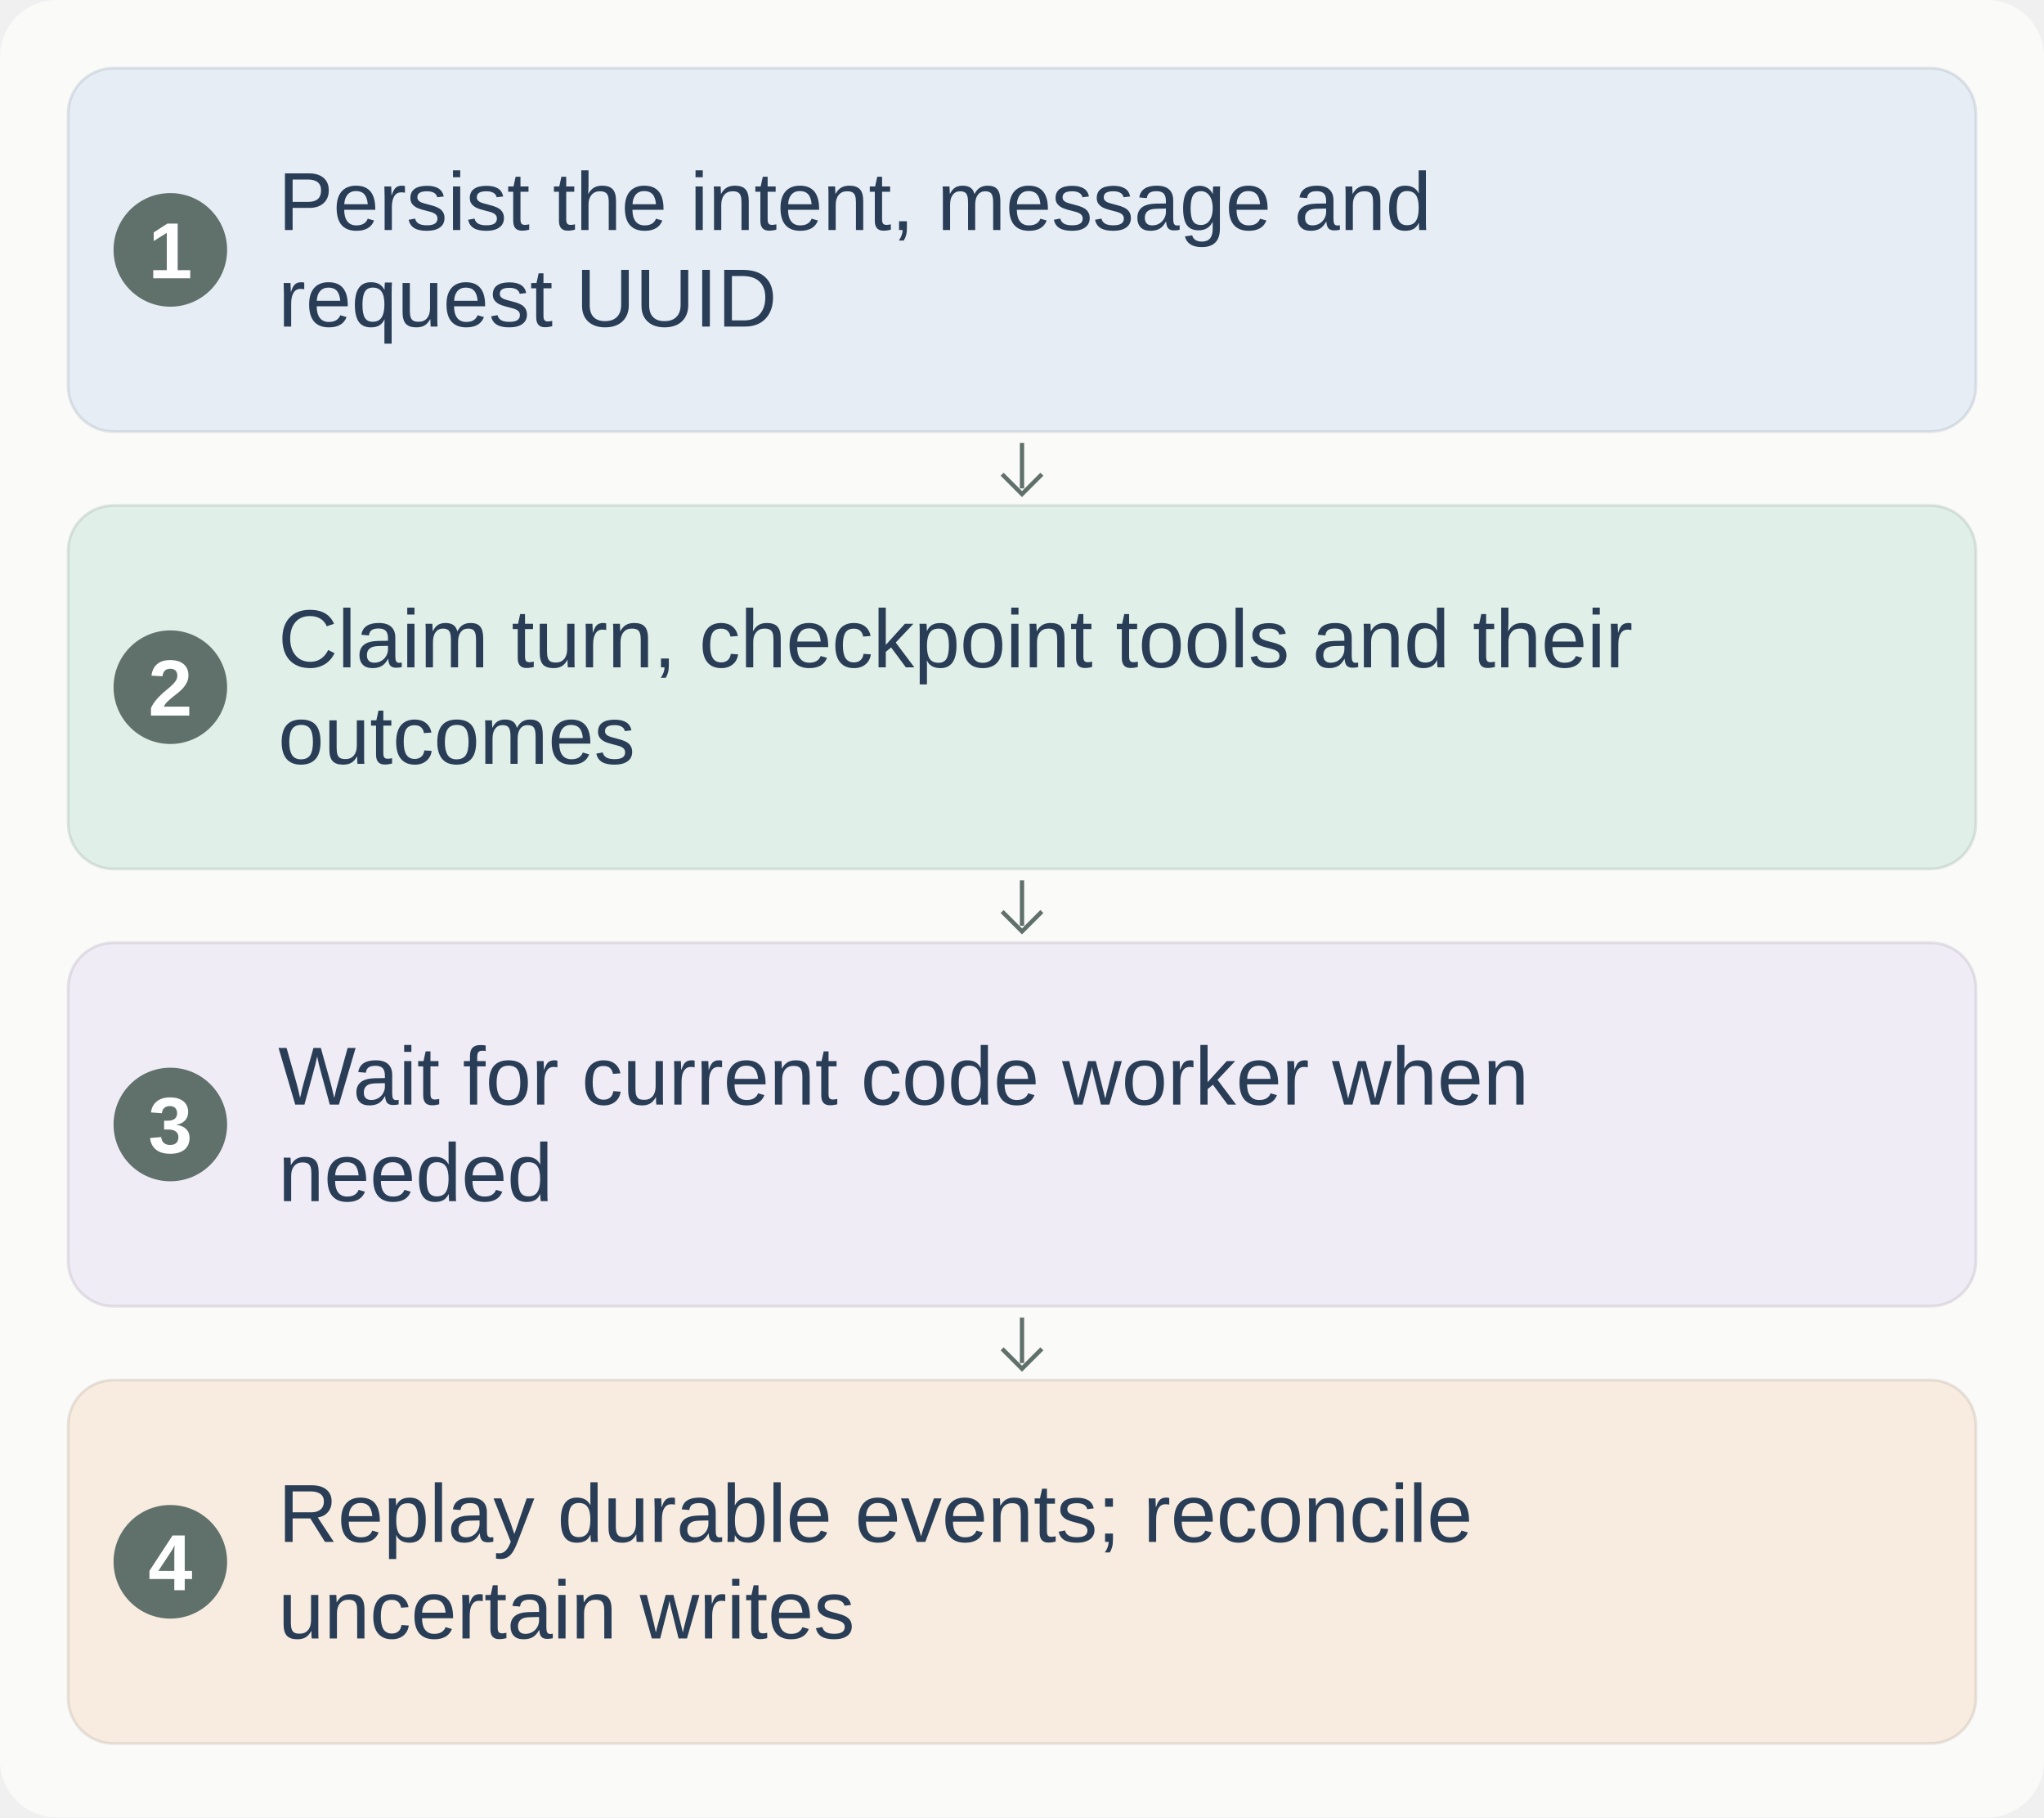
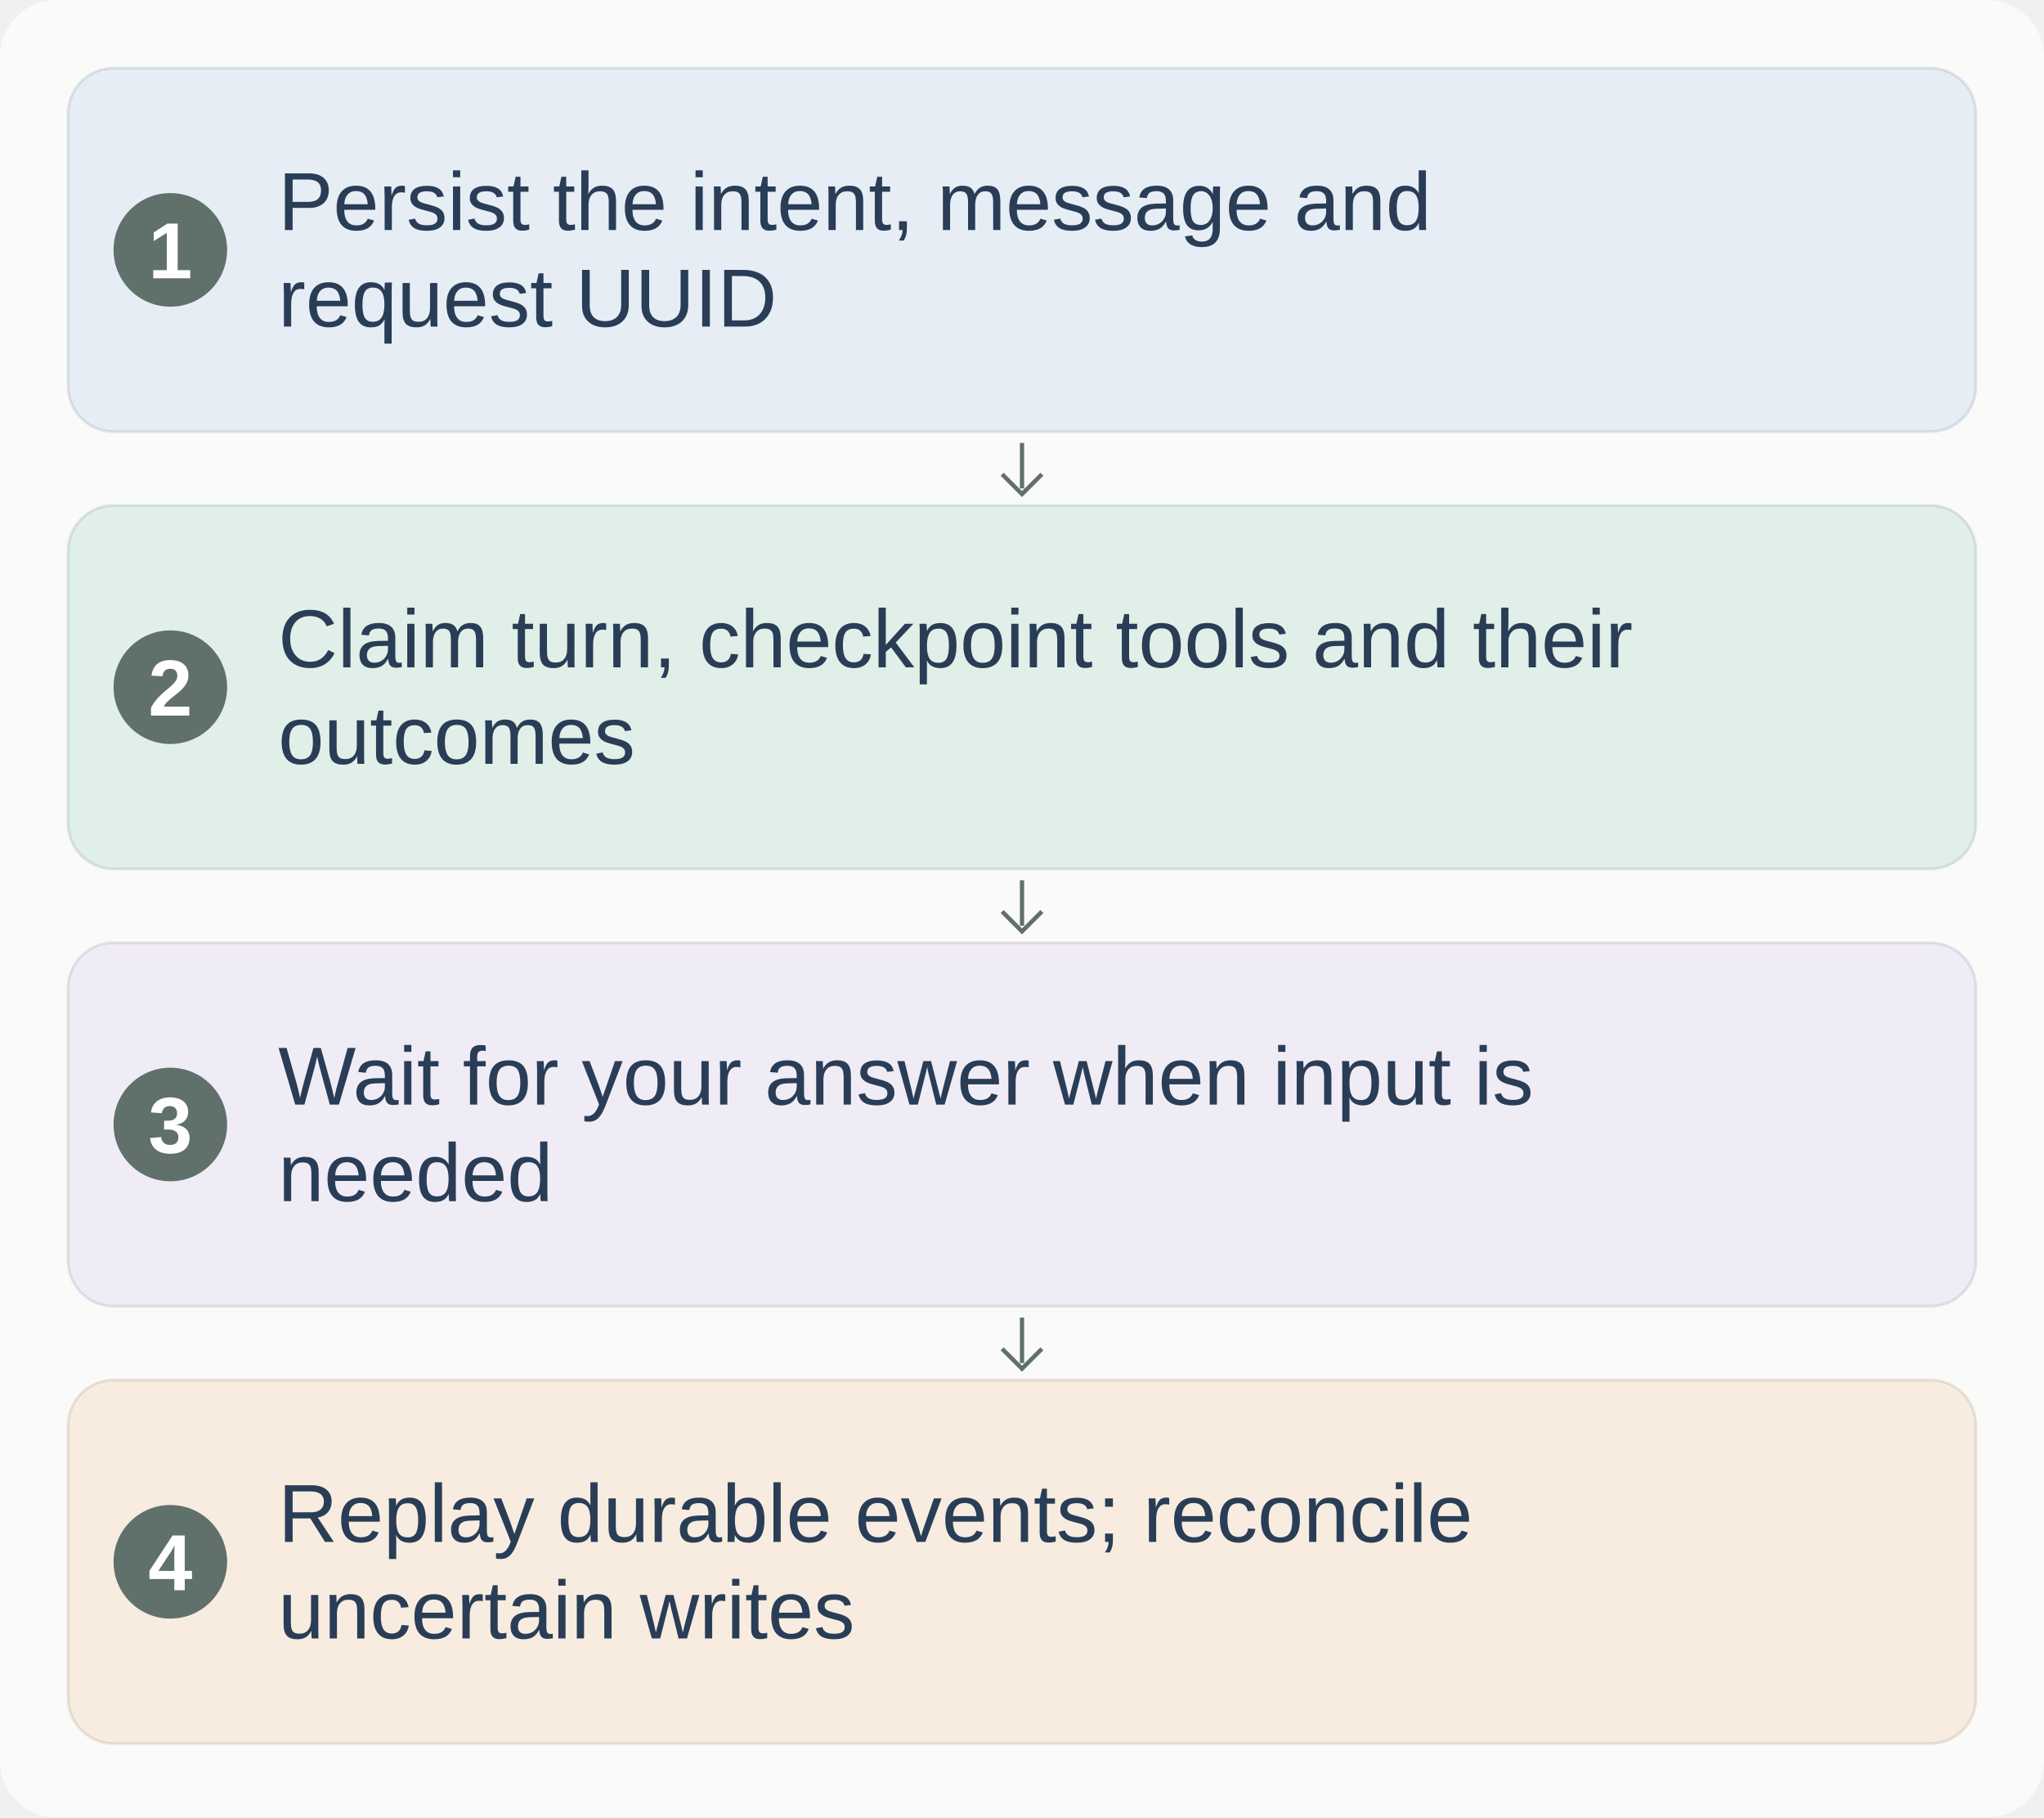
<svg xmlns="http://www.w3.org/2000/svg" width="720" height="640" viewBox="0 0 720 640" role="img" aria-labelledby="title desc">
  <rect width="720" height="640" rx="20" fill="#fafaf9" />
  <rect x="24" y="24" width="672" height="128" rx="16" fill="#e6edf5" stroke="#293d56" stroke-width="1" stroke-opacity="0.12" />
  <circle cx="60" cy="88" r="20" fill="#60706b" />
  <text x="60" y="98" text-anchor="middle" font-family="Arial, sans-serif" font-size="28" font-weight="700" fill="#ffffff">1</text>
  <text x="98" y="81" font-family="Arial, sans-serif" font-size="29" fill="#293d56">Persist the intent, message and</text>
  <text x="98" y="115" font-family="Arial, sans-serif" font-size="29" fill="#293d56">request UUID</text>
  <path d="M360 156v16m-7-5 7 7 7-7" fill="none" stroke="#60706b" stroke-width="1.5" />
  <rect x="24" y="178" width="672" height="128" rx="16" fill="#e0efe8" stroke="#1e4436" stroke-width="1" stroke-opacity="0.12" />
  <circle cx="60" cy="242" r="20" fill="#60706b" />
  <text x="60" y="252" text-anchor="middle" font-family="Arial, sans-serif" font-size="28" font-weight="700" fill="#ffffff">2</text>
  <text x="98" y="235" font-family="Arial, sans-serif" font-size="29" fill="#293d56">Claim turn, checkpoint tools and their</text>
  <text x="98" y="269" font-family="Arial, sans-serif" font-size="29" fill="#293d56">outcomes</text>
  <path d="M360 310v16m-7-5 7 7 7-7" fill="none" stroke="#60706b" stroke-width="1.5" />
  <rect x="24" y="332" width="672" height="128" rx="16" fill="#f0ecf6" stroke="#433352" stroke-width="1" stroke-opacity="0.12" />
  <circle cx="60" cy="396" r="20" fill="#60706b" />
  <text x="60" y="406" text-anchor="middle" font-family="Arial, sans-serif" font-size="28" font-weight="700" fill="#ffffff">3</text>
-   <text x="98" y="389" font-family="Arial, sans-serif" font-size="29" fill="#293d56">Wait for current code worker when</text>
+   <text x="98" y="389" font-family="Arial, sans-serif" font-size="29" fill="#293d56">Wait for your answer when input is</text>
  <text x="98" y="423" font-family="Arial, sans-serif" font-size="29" fill="#293d56">needed</text>
  <path d="M360 464v16m-7-5 7 7 7-7" fill="none" stroke="#60706b" stroke-width="1.5" />
  <rect x="24" y="486" width="672" height="128" rx="16" fill="#f7ecdf" stroke="#573e28" stroke-width="1" stroke-opacity="0.12" />
  <circle cx="60" cy="550" r="20" fill="#60706b" />
  <text x="60" y="560" text-anchor="middle" font-family="Arial, sans-serif" font-size="28" font-weight="700" fill="#ffffff">4</text>
  <text x="98" y="543" font-family="Arial, sans-serif" font-size="29" fill="#293d56">Replay durable events; reconcile</text>
  <text x="98" y="577" font-family="Arial, sans-serif" font-size="29" fill="#293d56">uncertain writes</text>
</svg>
